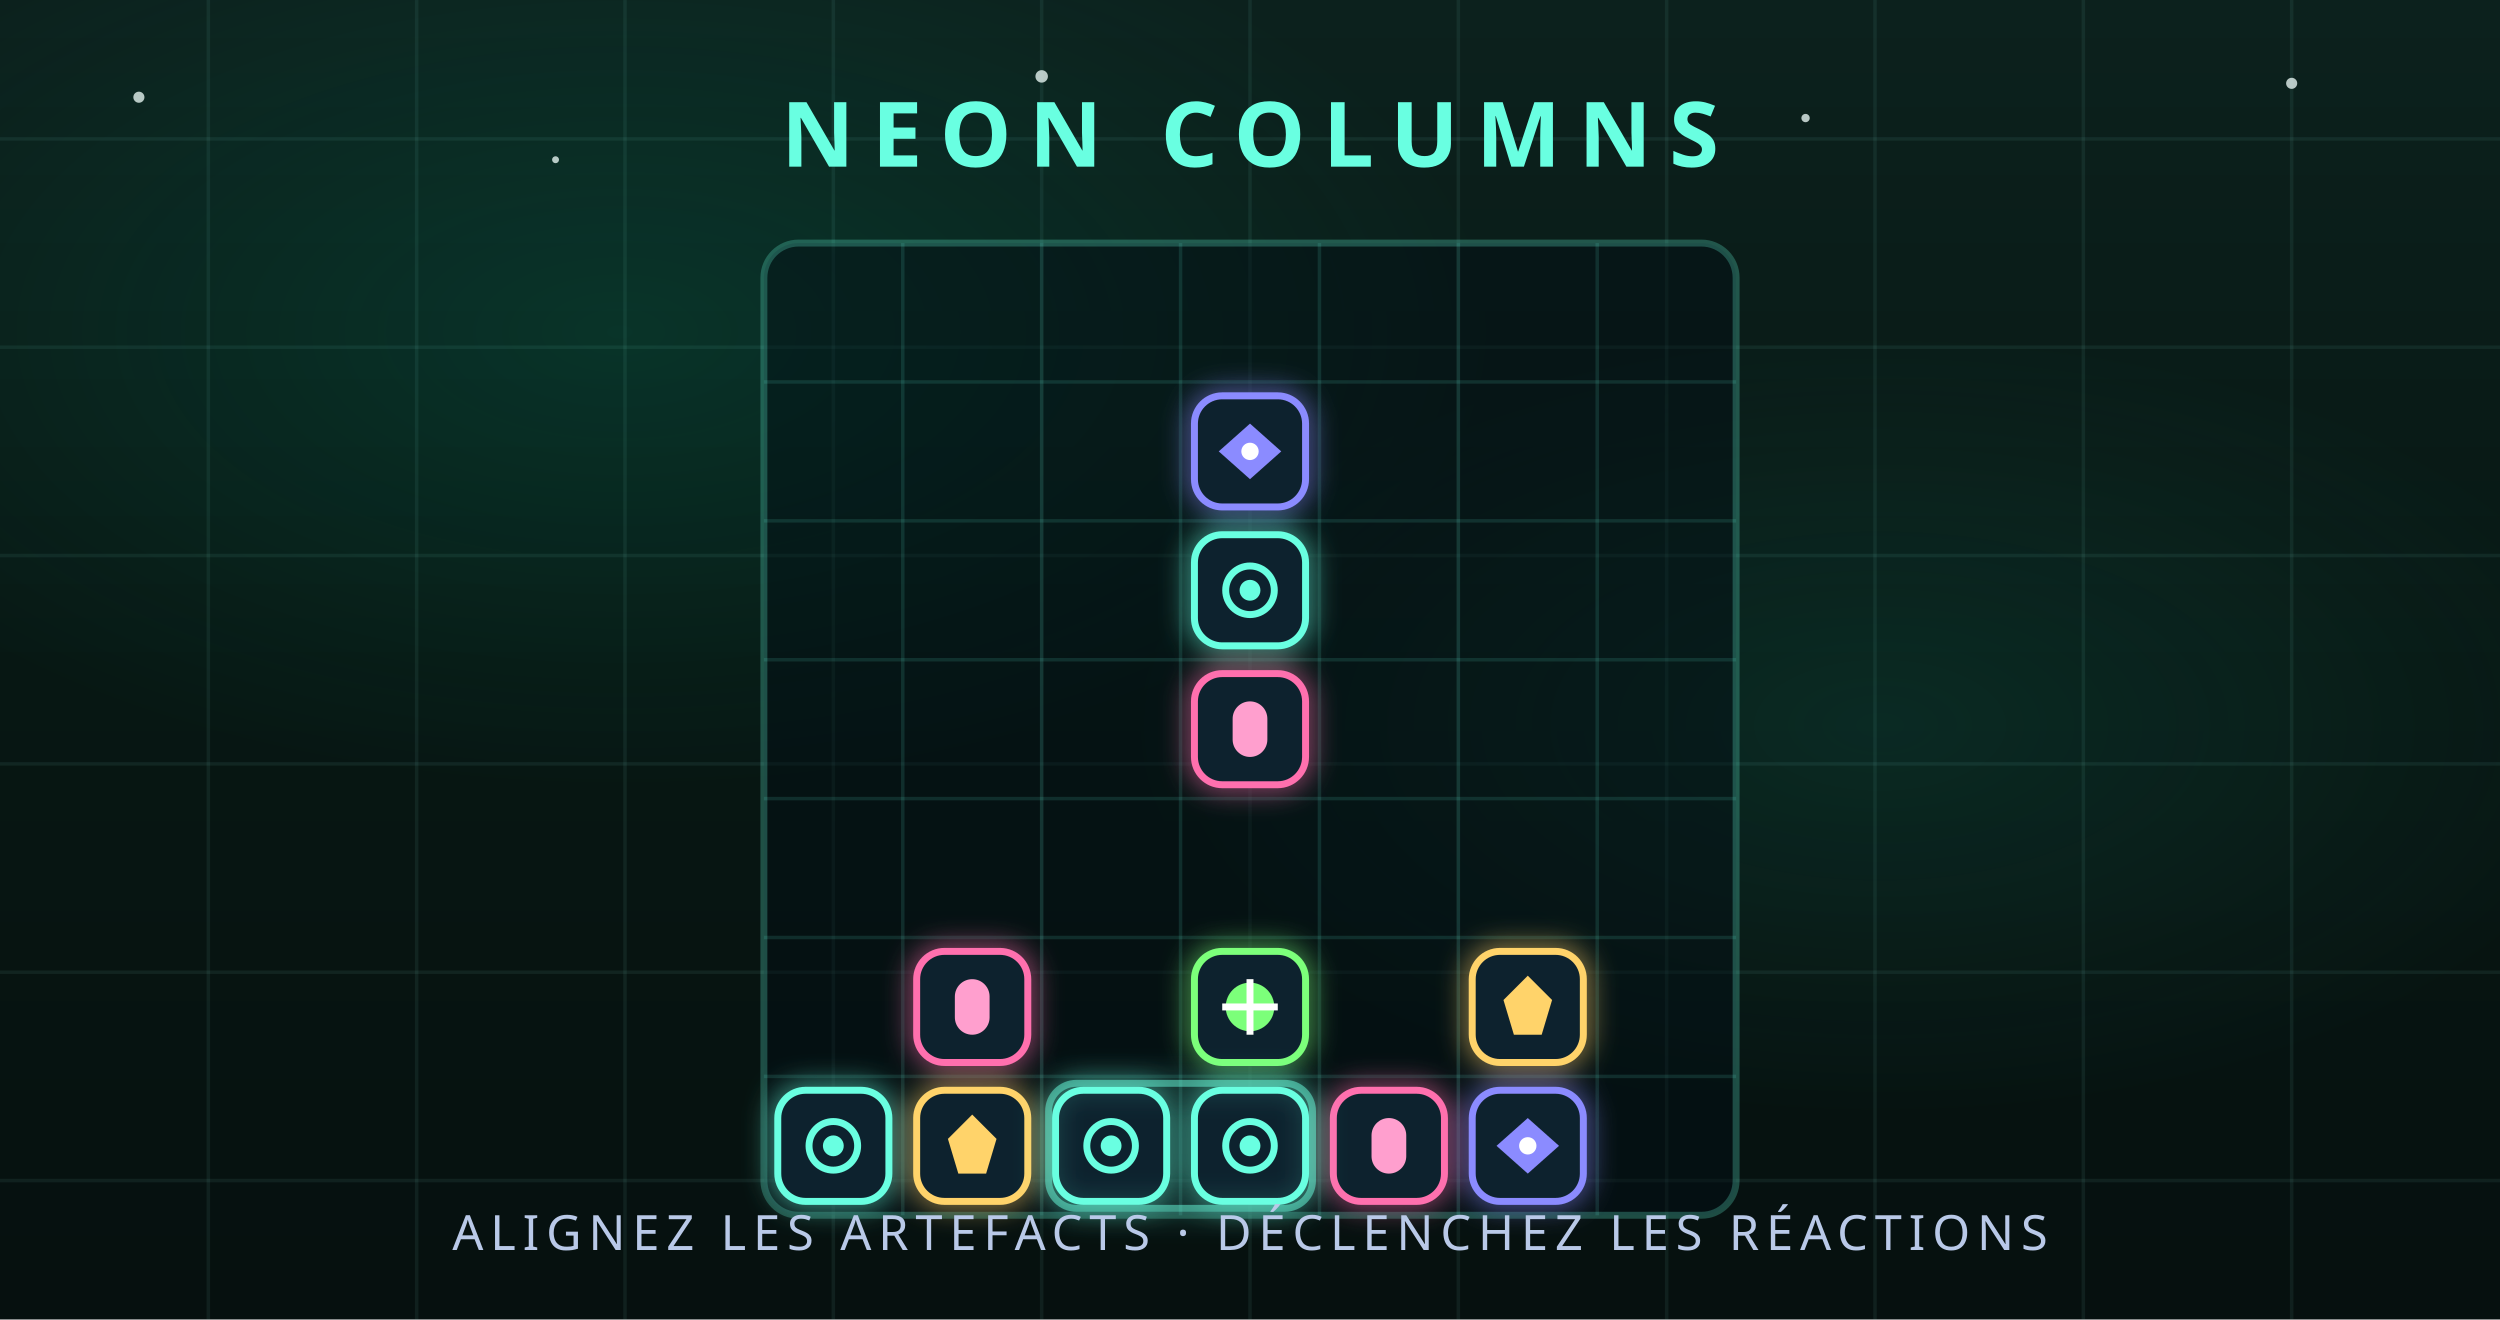
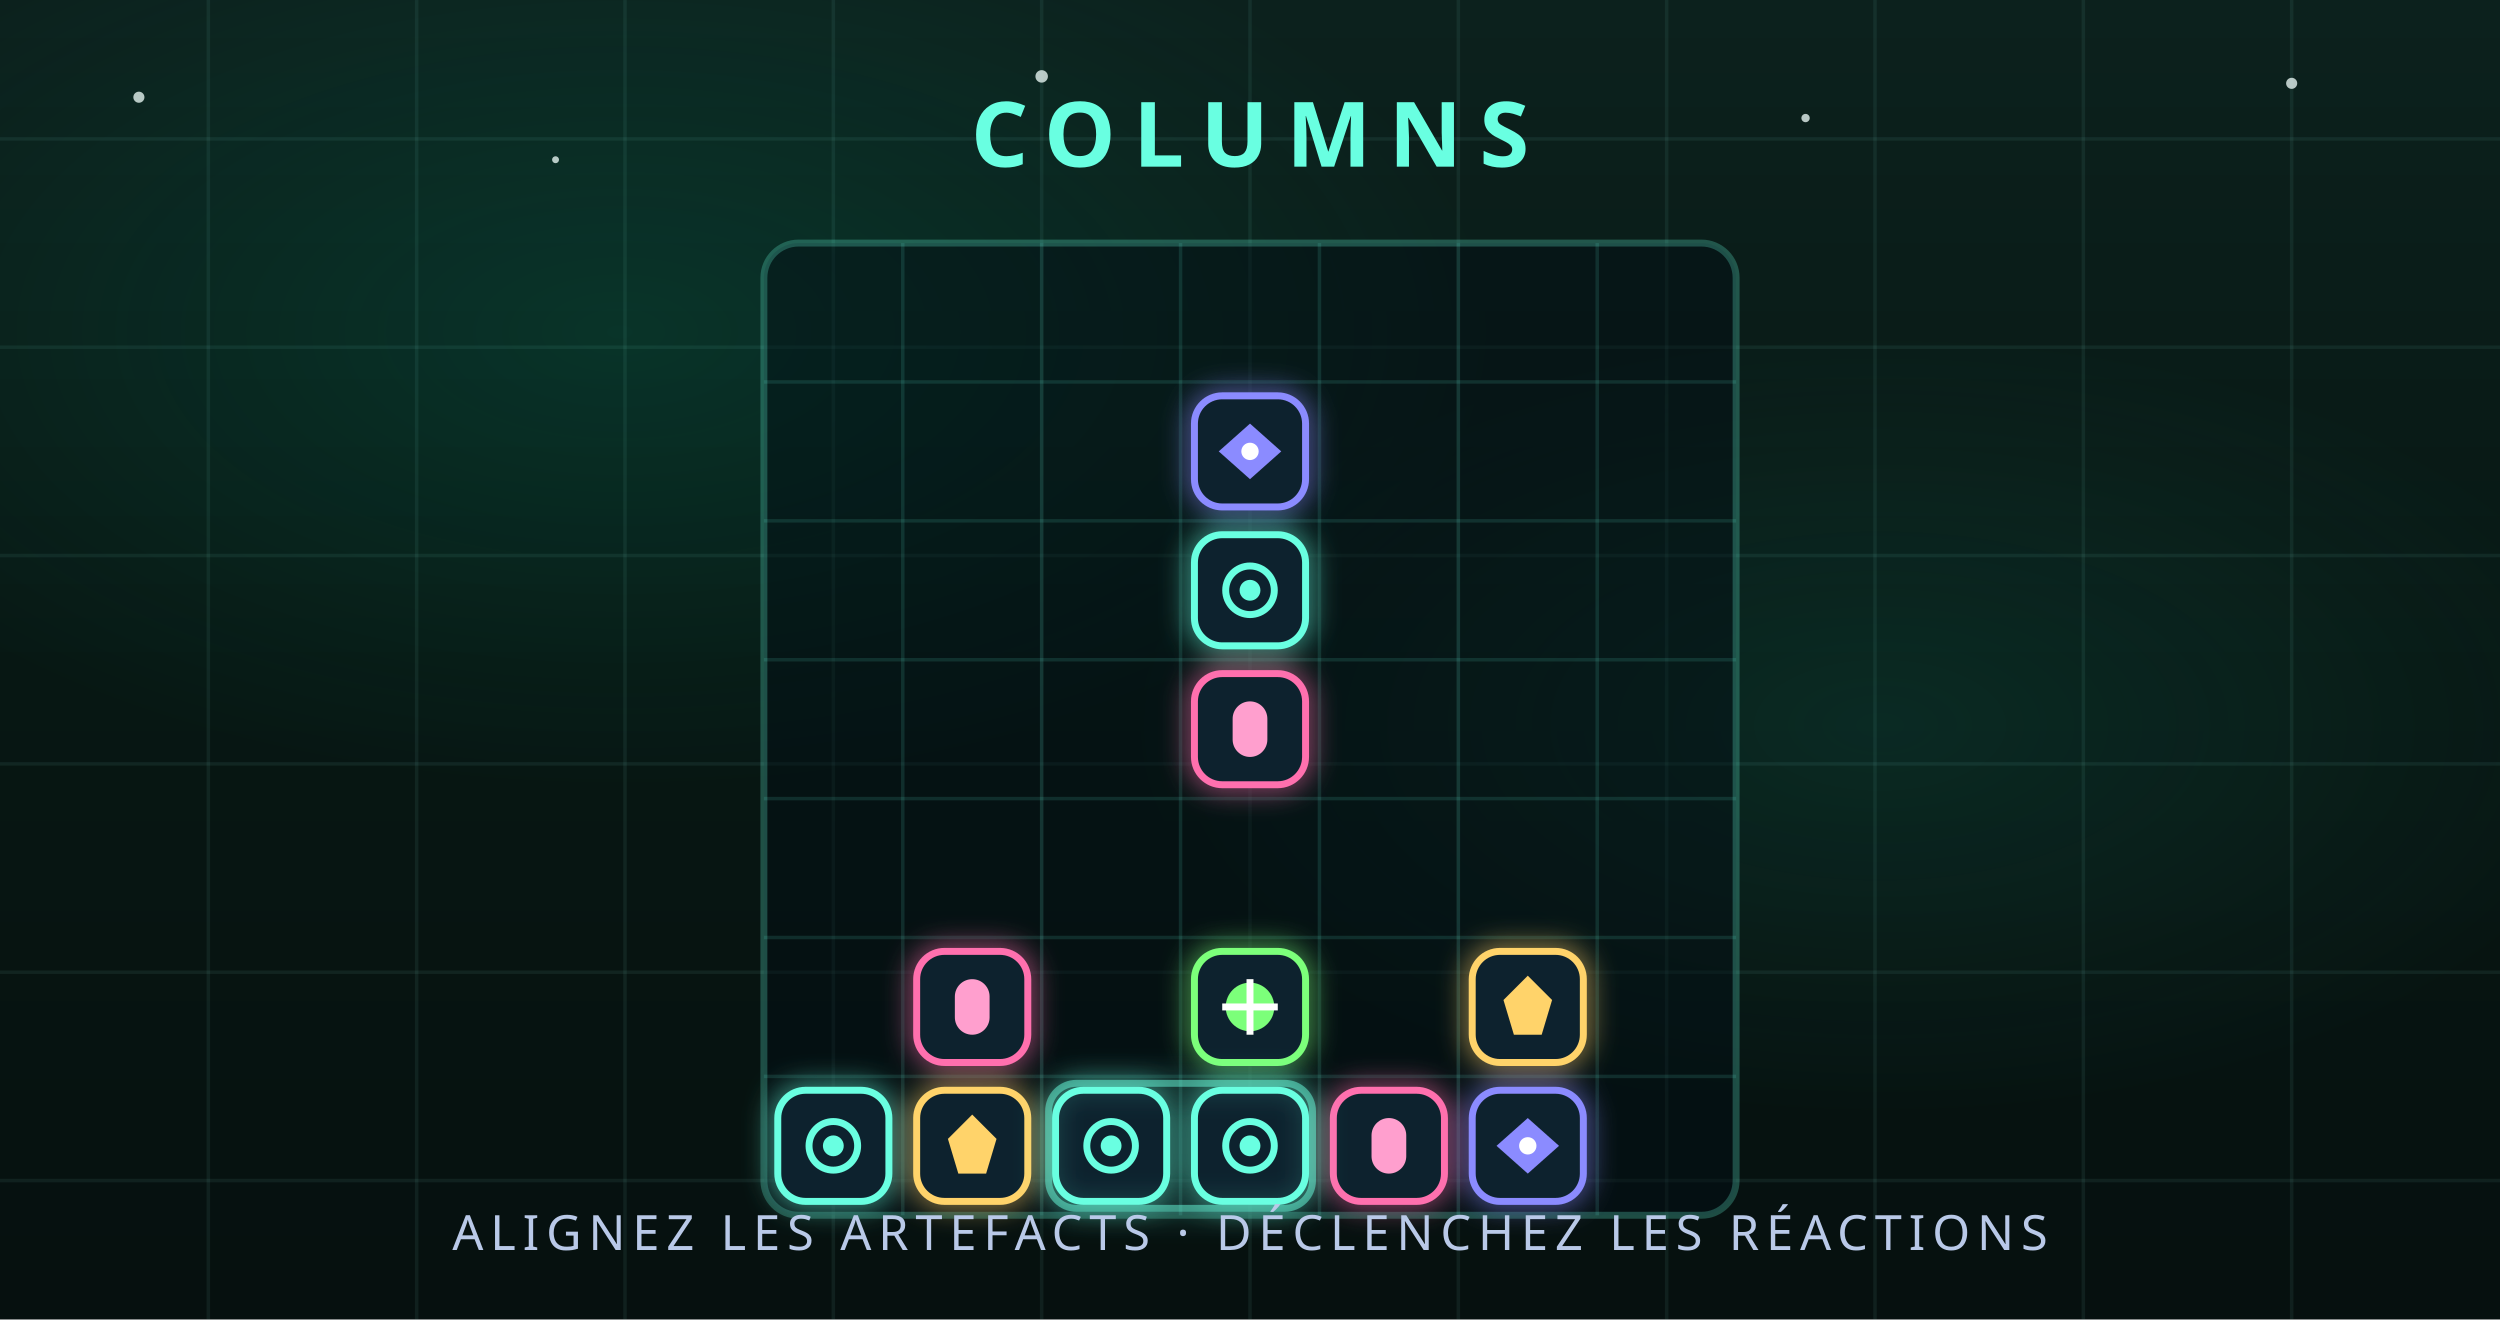
<svg xmlns="http://www.w3.org/2000/svg" viewBox="0 0 720 380" role="img" aria-labelledby="title desc">
  <defs>
    <linearGradient id="bg" x1="0" y1="0" x2="0" y2="1">
      <stop offset="0" stop-color="#0c211d" />
      <stop offset="0.52" stop-color="#071713" />
      <stop offset="1" stop-color="#06100f" />
    </linearGradient>
    <radialGradient id="neb1" cx="25%" cy="25%" r="35%">
      <stop offset="0" stop-color="#00e0a5" stop-opacity="0.12" />
      <stop offset="1" stop-color="#00e0a5" stop-opacity="0" />
    </radialGradient>
    <radialGradient id="neb2" cx="75%" cy="55%" r="30%">
      <stop offset="0" stop-color="#24b99b" stop-opacity="0.12" />
      <stop offset="1" stop-color="#24b99b" stop-opacity="0" />
    </radialGradient>
    <filter id="glow" x="-40%" y="-40%" width="180%" height="180%">
      <feGaussianBlur stdDeviation="4" result="b" />
      <feMerge>
        <feMergeNode in="b" />
        <feMergeNode in="SourceGraphic" />
      </feMerge>
    </filter>
  </defs>
  <rect width="720" height="380" fill="url(#bg)" />
  <rect width="720" height="380" fill="url(#neb1)" />
  <rect width="720" height="380" fill="url(#neb2)" />
  <g stroke="#9bfff0" stroke-opacity="0.07" stroke-width="1">
    <path d="M0 40H720M0 100H720M0 160H720M0 220H720M0 280H720M0 340H720" />
    <path d="M60 0V380M120 0V380M180 0V380M240 0V380M300 0V380M360 0V380M420 0V380M480 0V380M540 0V380M600 0V380M660 0V380" />
  </g>
  <g fill="#f2fffc" opacity="0.75">
    <circle cx="40" cy="28" r="1.6" />
    <circle cx="160" cy="46" r="1" />
    <circle cx="300" cy="22" r="1.8" />
    <circle cx="520" cy="34" r="1.2" />
    <circle cx="660" cy="24" r="1.6" />
  </g>
-   <text x="360" y="48" text-anchor="middle" fill="#69ffe1" font-family="system-ui,'Space Grotesk',sans-serif" font-weight="800" font-size="26" letter-spacing="5">NEON COLUMNS</text>
+   <text x="360" y="48" text-anchor="middle" fill="#69ffe1" font-family="system-ui,'Space Grotesk',sans-serif" font-weight="800" font-size="26" letter-spacing="5">COLUMNS</text>
  <rect x="220" y="70" width="280" height="280" rx="10" fill="rgba(4,14,22,0.45)" stroke="#69ffe1" stroke-opacity="0.25" stroke-width="2" />
  <g stroke="#69ffe1" stroke-opacity="0.12" stroke-width="1">
    <path d="M260 70v280M300 70v280M340 70v280M380 70v280M420 70v280M460 70v280" />
    <path d="M220 110h280M220 150h280M220 190h280M220 230h280M220 270h280M220 310h280" />
  </g>
  <g filter="url(#glow)">
    <g transform="translate(240,330)">
      <rect x="-16" y="-16" width="32" height="32" rx="8" fill="#10232d" stroke="#69ffe1" stroke-width="2" />
      <circle cx="0" cy="0" r="7" fill="none" stroke="#69ffe1" stroke-width="2" />
      <circle cx="0" cy="0" r="3" fill="#69ffe1" />
    </g>
    <g transform="translate(280,330)">
      <rect x="-16" y="-16" width="32" height="32" rx="8" fill="#10232d" stroke="#ffd36b" stroke-width="2" />
      <path d="M0 -9l7 7-3 10h-8l-3-10z" fill="#ffd36b" />
    </g>
    <g transform="translate(320,330)">
      <rect x="-16" y="-16" width="32" height="32" rx="8" fill="#10232d" stroke="#69ffe1" stroke-width="2" />
      <circle cx="0" cy="0" r="7" fill="none" stroke="#69ffe1" stroke-width="2" />
      <circle cx="0" cy="0" r="3" fill="#69ffe1" />
    </g>
    <g transform="translate(360,330)">
      <rect x="-16" y="-16" width="32" height="32" rx="8" fill="#10232d" stroke="#69ffe1" stroke-width="2" />
      <circle cx="0" cy="0" r="7" fill="none" stroke="#69ffe1" stroke-width="2" />
      <circle cx="0" cy="0" r="3" fill="#69ffe1" />
    </g>
    <g transform="translate(400,330)">
      <rect x="-16" y="-16" width="32" height="32" rx="8" fill="#10232d" stroke="#ff6fae" stroke-width="2" />
      <rect x="-5" y="-8" width="10" height="16" rx="5" fill="#ff9fce" />
    </g>
    <g transform="translate(440,330)">
      <rect x="-16" y="-16" width="32" height="32" rx="8" fill="#10232d" stroke="#8b8bff" stroke-width="2" />
      <path d="M0 -8l9 8-9 8-9-8z" fill="#8b8bff" />
      <circle cx="0" cy="0" r="2.5" fill="#fff" />
    </g>
    <g transform="translate(280,290)">
      <rect x="-16" y="-16" width="32" height="32" rx="8" fill="#10232d" stroke="#ff6fae" stroke-width="2" />
      <rect x="-5" y="-8" width="10" height="16" rx="5" fill="#ff9fce" />
    </g>
    <g transform="translate(360,290)">
      <rect x="-16" y="-16" width="32" height="32" rx="8" fill="#10232d" stroke="#7cff7a" stroke-width="2" />
      <circle cx="0" cy="0" r="7" fill="#7cff7a" />
      <path d="M-8 0h16M0 -8v16" stroke="#fff" stroke-width="2" />
    </g>
    <g transform="translate(440,290)">
      <rect x="-16" y="-16" width="32" height="32" rx="8" fill="#10232d" stroke="#ffd36b" stroke-width="2" />
      <path d="M0 -9l7 7-3 10h-8l-3-10z" fill="#ffd36b" />
    </g>
    <g transform="translate(360,130)">
      <g transform="translate(0,0)">
        <rect x="-16" y="-16" width="32" height="32" rx="8" fill="#10232d" stroke="#8b8bff" stroke-width="2" />
        <path d="M0 -8l9 8-9 8-9-8z" fill="#8b8bff" />
        <circle cx="0" cy="0" r="2.5" fill="#fff" />
      </g>
      <g transform="translate(0,40)">
        <rect x="-16" y="-16" width="32" height="32" rx="8" fill="#10232d" stroke="#69ffe1" stroke-width="2" />
        <circle cx="0" cy="0" r="7" fill="none" stroke="#69ffe1" stroke-width="2" />
        <circle cx="0" cy="0" r="3" fill="#69ffe1" />
      </g>
      <g transform="translate(0,80)">
        <rect x="-16" y="-16" width="32" height="32" rx="8" fill="#10232d" stroke="#ff6fae" stroke-width="2" />
        <rect x="-5" y="-8" width="10" height="16" rx="5" fill="#ff9fce" />
      </g>
    </g>
  </g>
  <rect x="302" y="312" width="76" height="36" rx="8" fill="none" stroke="#69ffe1" stroke-opacity="0.5" stroke-width="2" filter="url(#glow)" />
  <text x="360" y="360" text-anchor="middle" fill="#b9c9e8" font-family="system-ui,'Space Grotesk',sans-serif" font-size="14" letter-spacing="2">ALIGNEZ LES ARTEFACTS · DÉCLENCHEZ LES RÉACTIONS</text>
</svg>
